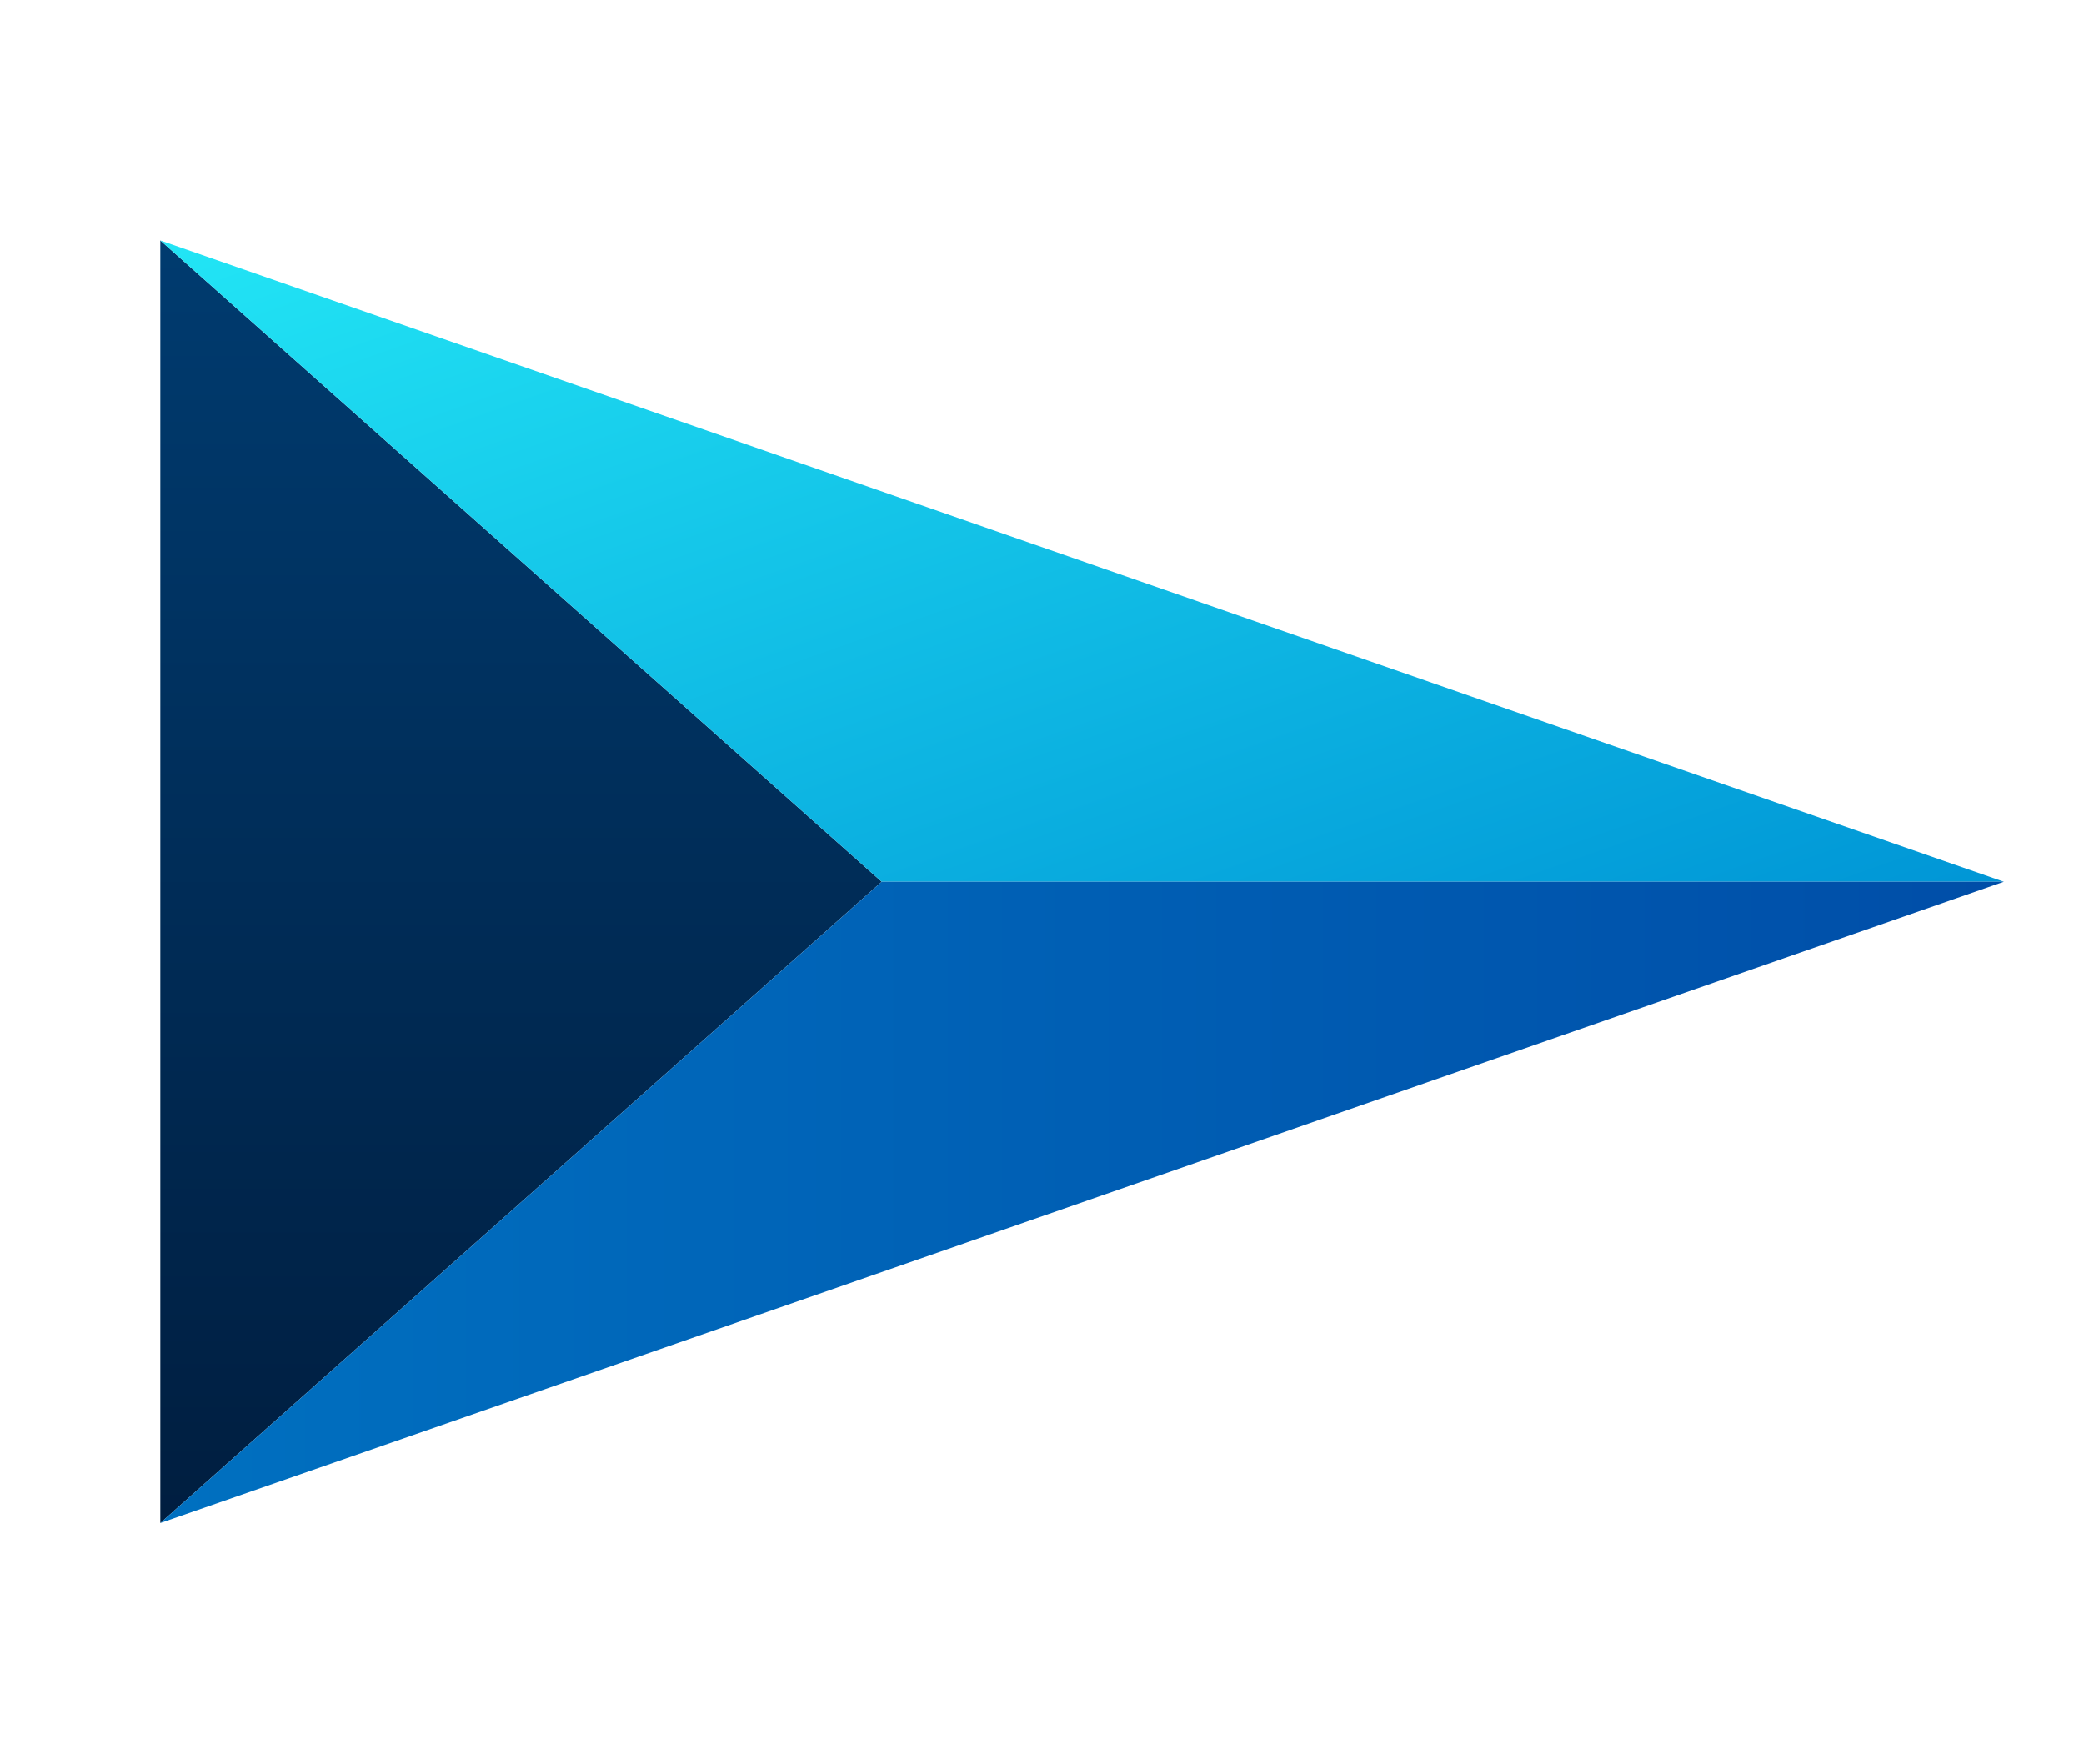
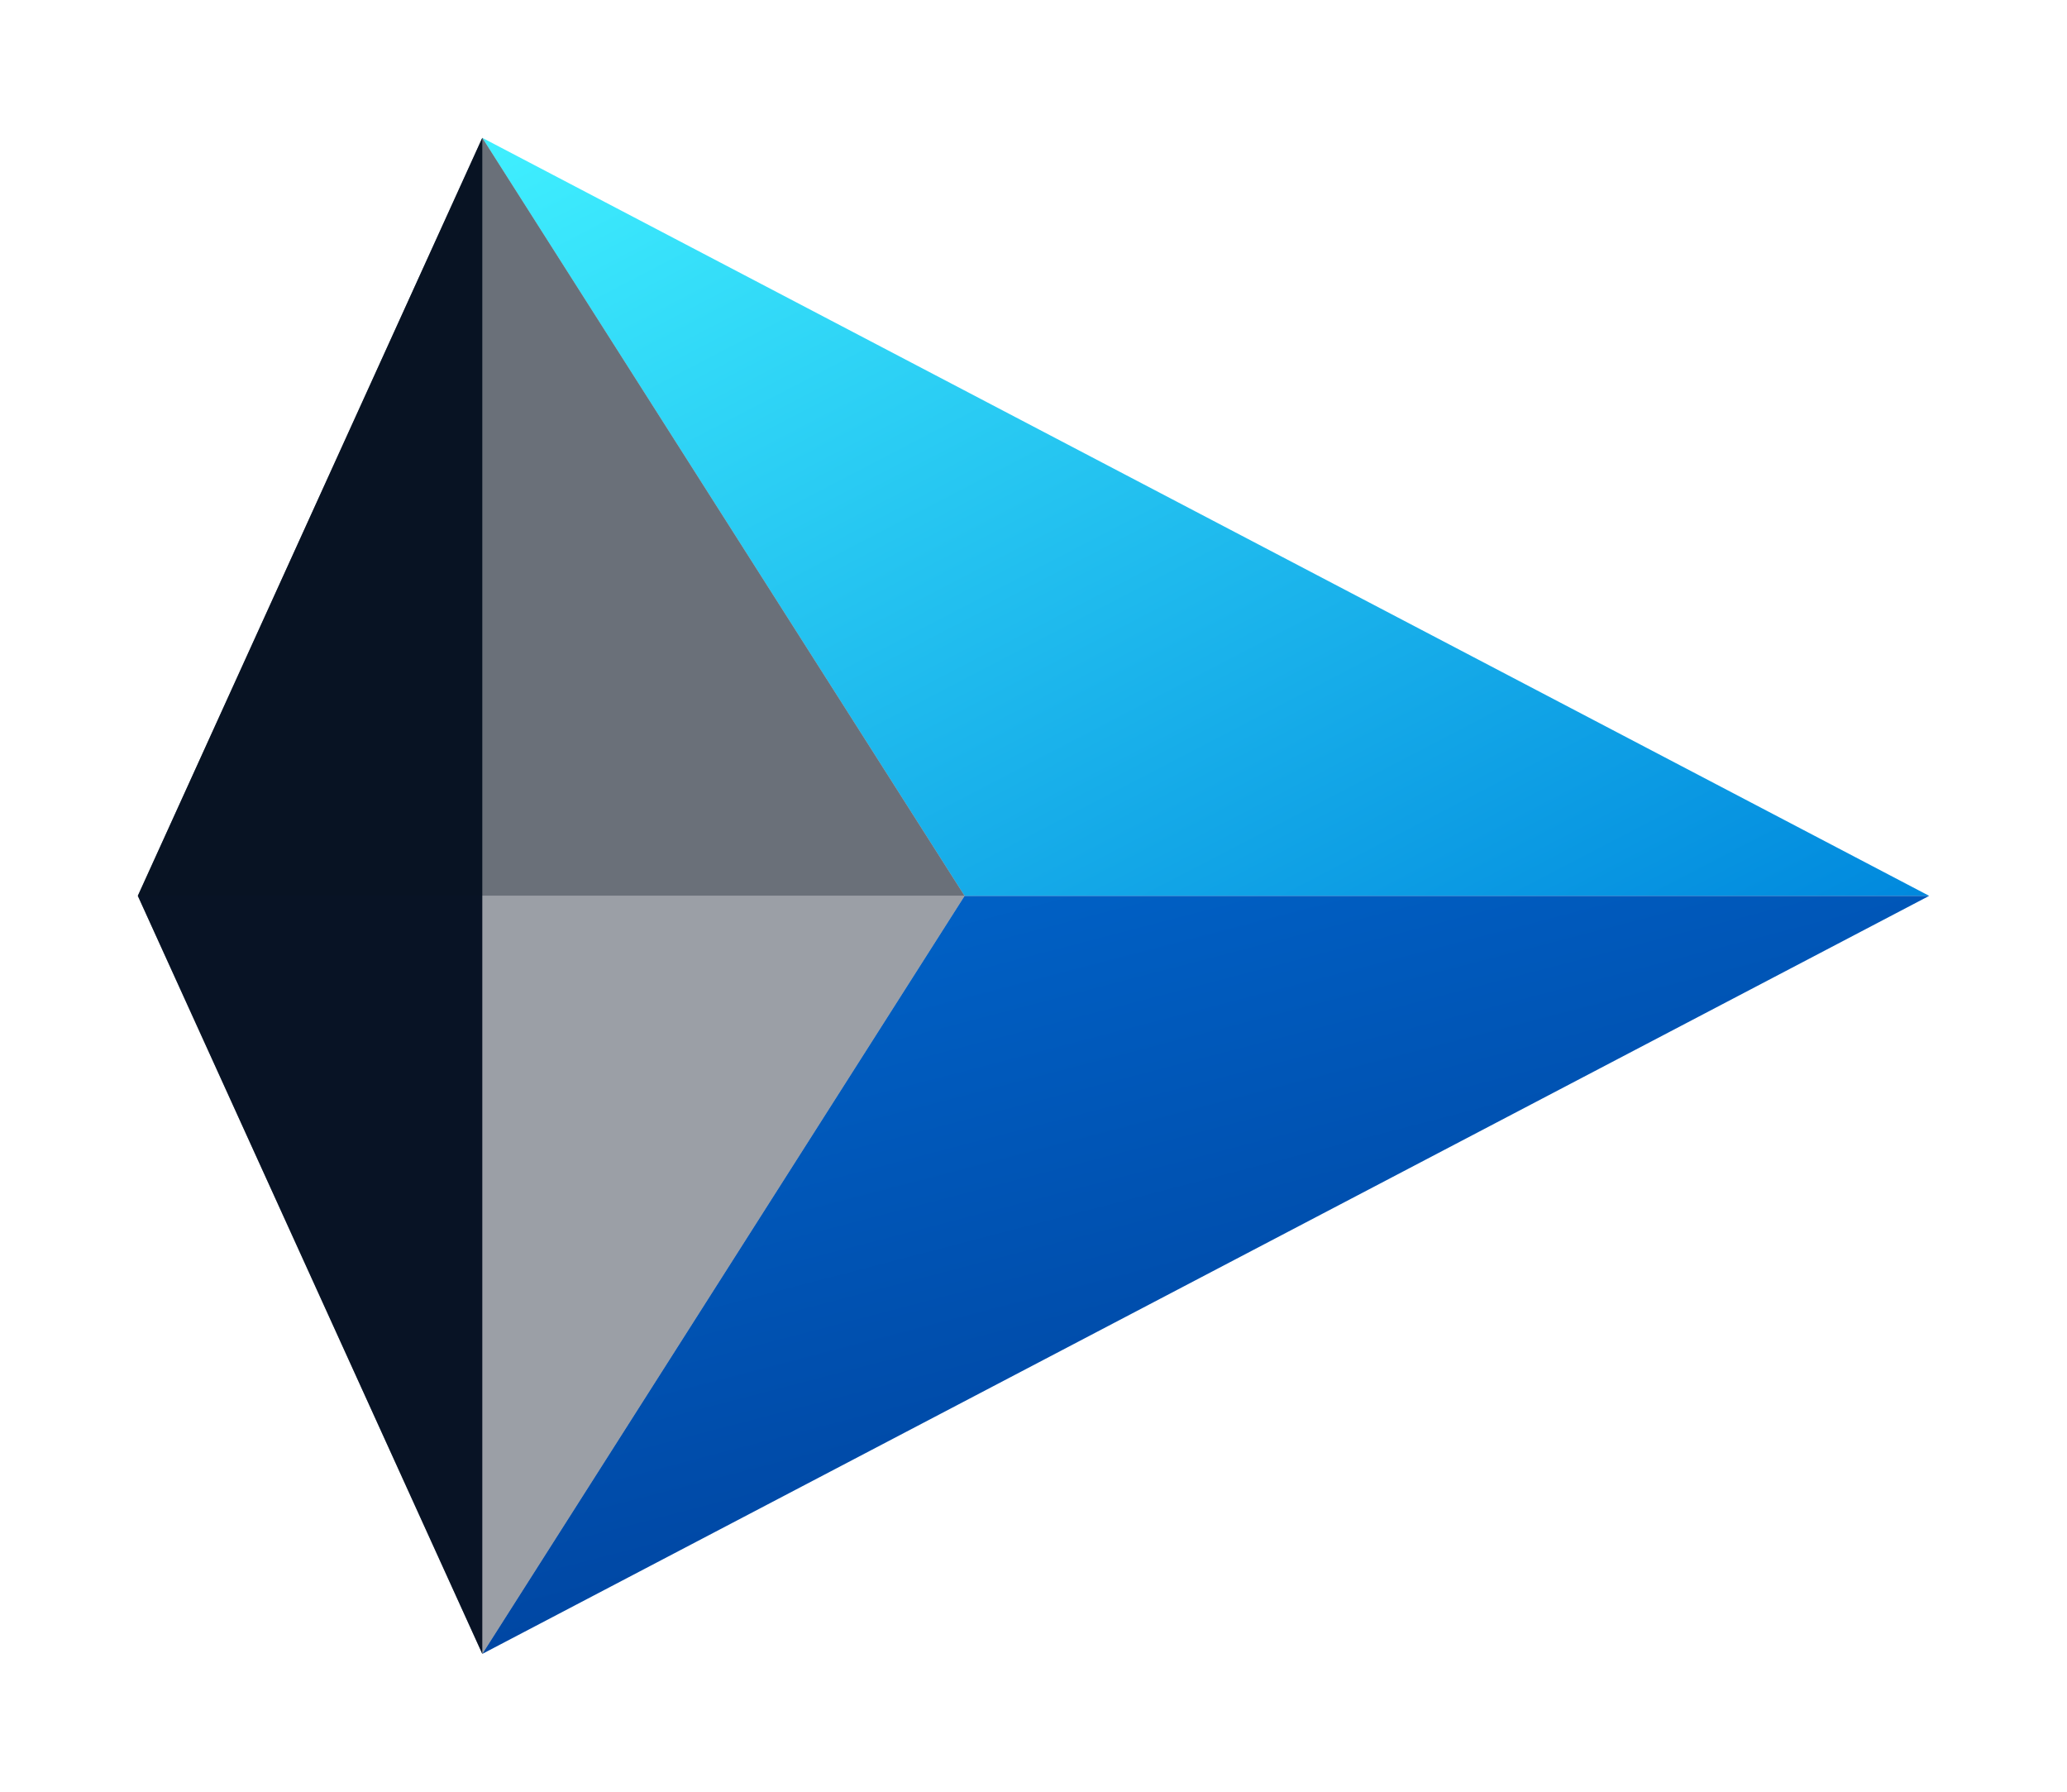
- <svg xmlns="http://www.w3.org/2000/svg" viewBox="0 0 52 44" fill="none" aria-hidden="true">
+ <svg xmlns="http://www.w3.org/2000/svg" viewBox="0 0 60 52" fill="none" aria-hidden="true">
  <defs>
-     <linearGradient id="sp-top" x1="0" y1="0" x2="1" y2="1" gradientUnits="objectBoundingBox">
-       <stop offset="0%" stop-color="#22E5F5" />
-       <stop offset="100%" stop-color="#0096D6" />
+     <linearGradient id="sp-a" x1="0" y1="0" x2="1" y2="1" gradientUnits="objectBoundingBox">
+       <stop offset="0%" stop-color="#40F0FF" />
+       <stop offset="100%" stop-color="#0088DD" />
    </linearGradient>
-     <linearGradient id="sp-bot" x1="0" y1="0" x2="1" y2="0" gradientUnits="objectBoundingBox">
-       <stop offset="0%" stop-color="#0070C0" />
-       <stop offset="100%" stop-color="#004EA8" />
-     </linearGradient>
-     <linearGradient id="sp-side" x1="0" y1="0" x2="0" y2="1" gradientUnits="objectBoundingBox">
-       <stop offset="0%" stop-color="#003B6F" />
-       <stop offset="100%" stop-color="#001E40" />
+     <linearGradient id="sp-b" x1="0" y1="0" x2="0.5" y2="1" gradientUnits="objectBoundingBox">
+       <stop offset="0%" stop-color="#0066CC" />
+       <stop offset="100%" stop-color="#003F99" />
    </linearGradient>
  </defs>
-   <polygon points="4,6 4,38 22,22" fill="url(#sp-side)" />
-   <polygon points="4,6 22,22 50,22" fill="url(#sp-top)" />
-   <polygon points="4,38 22,22 50,22" fill="url(#sp-bot)" />
+   <polygon points="4,26 14,4 14,48" fill="#0a1628" />
+   <polygon points="14,4 56,26 28,26" fill="url(#sp-a)" />
+   <polygon points="14,48 28,26 56,26" fill="url(#sp-b)" />
+   <polygon points="4,26 14,4 28,26" fill="#061020" opacity="0.6" />
+   <polygon points="4,26 28,26 14,48" fill="#061020" opacity="0.4" />
</svg>
